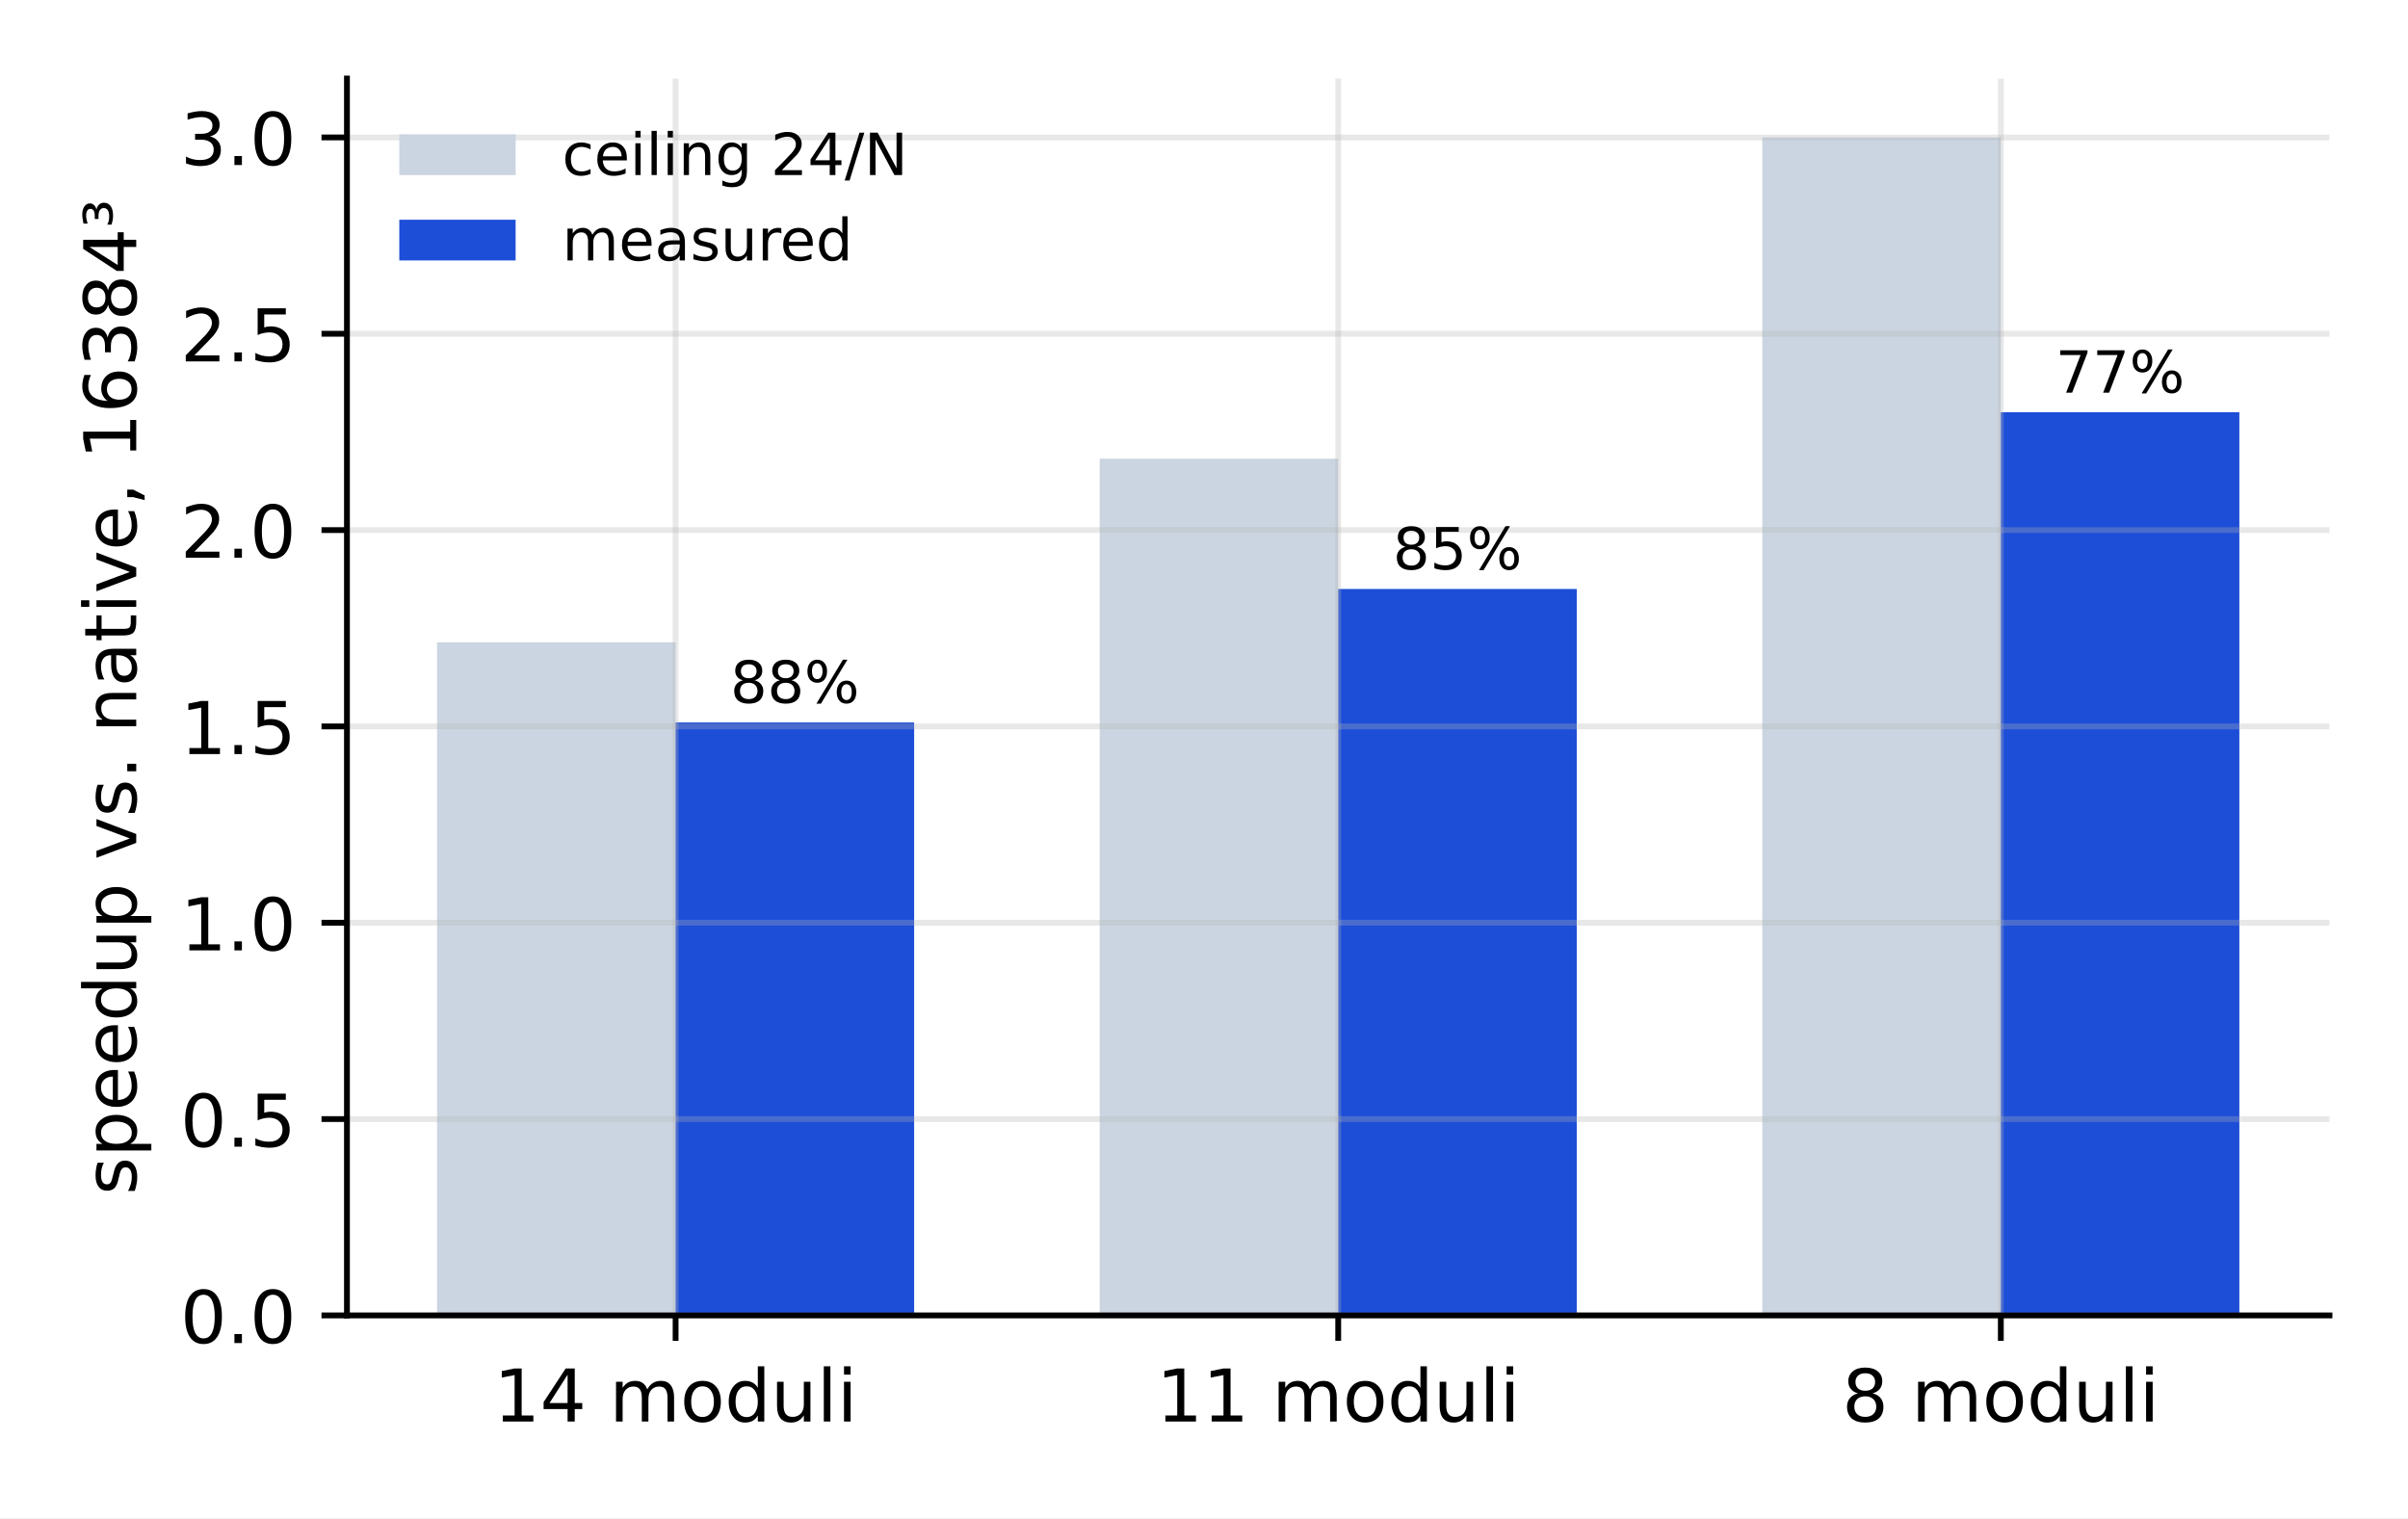
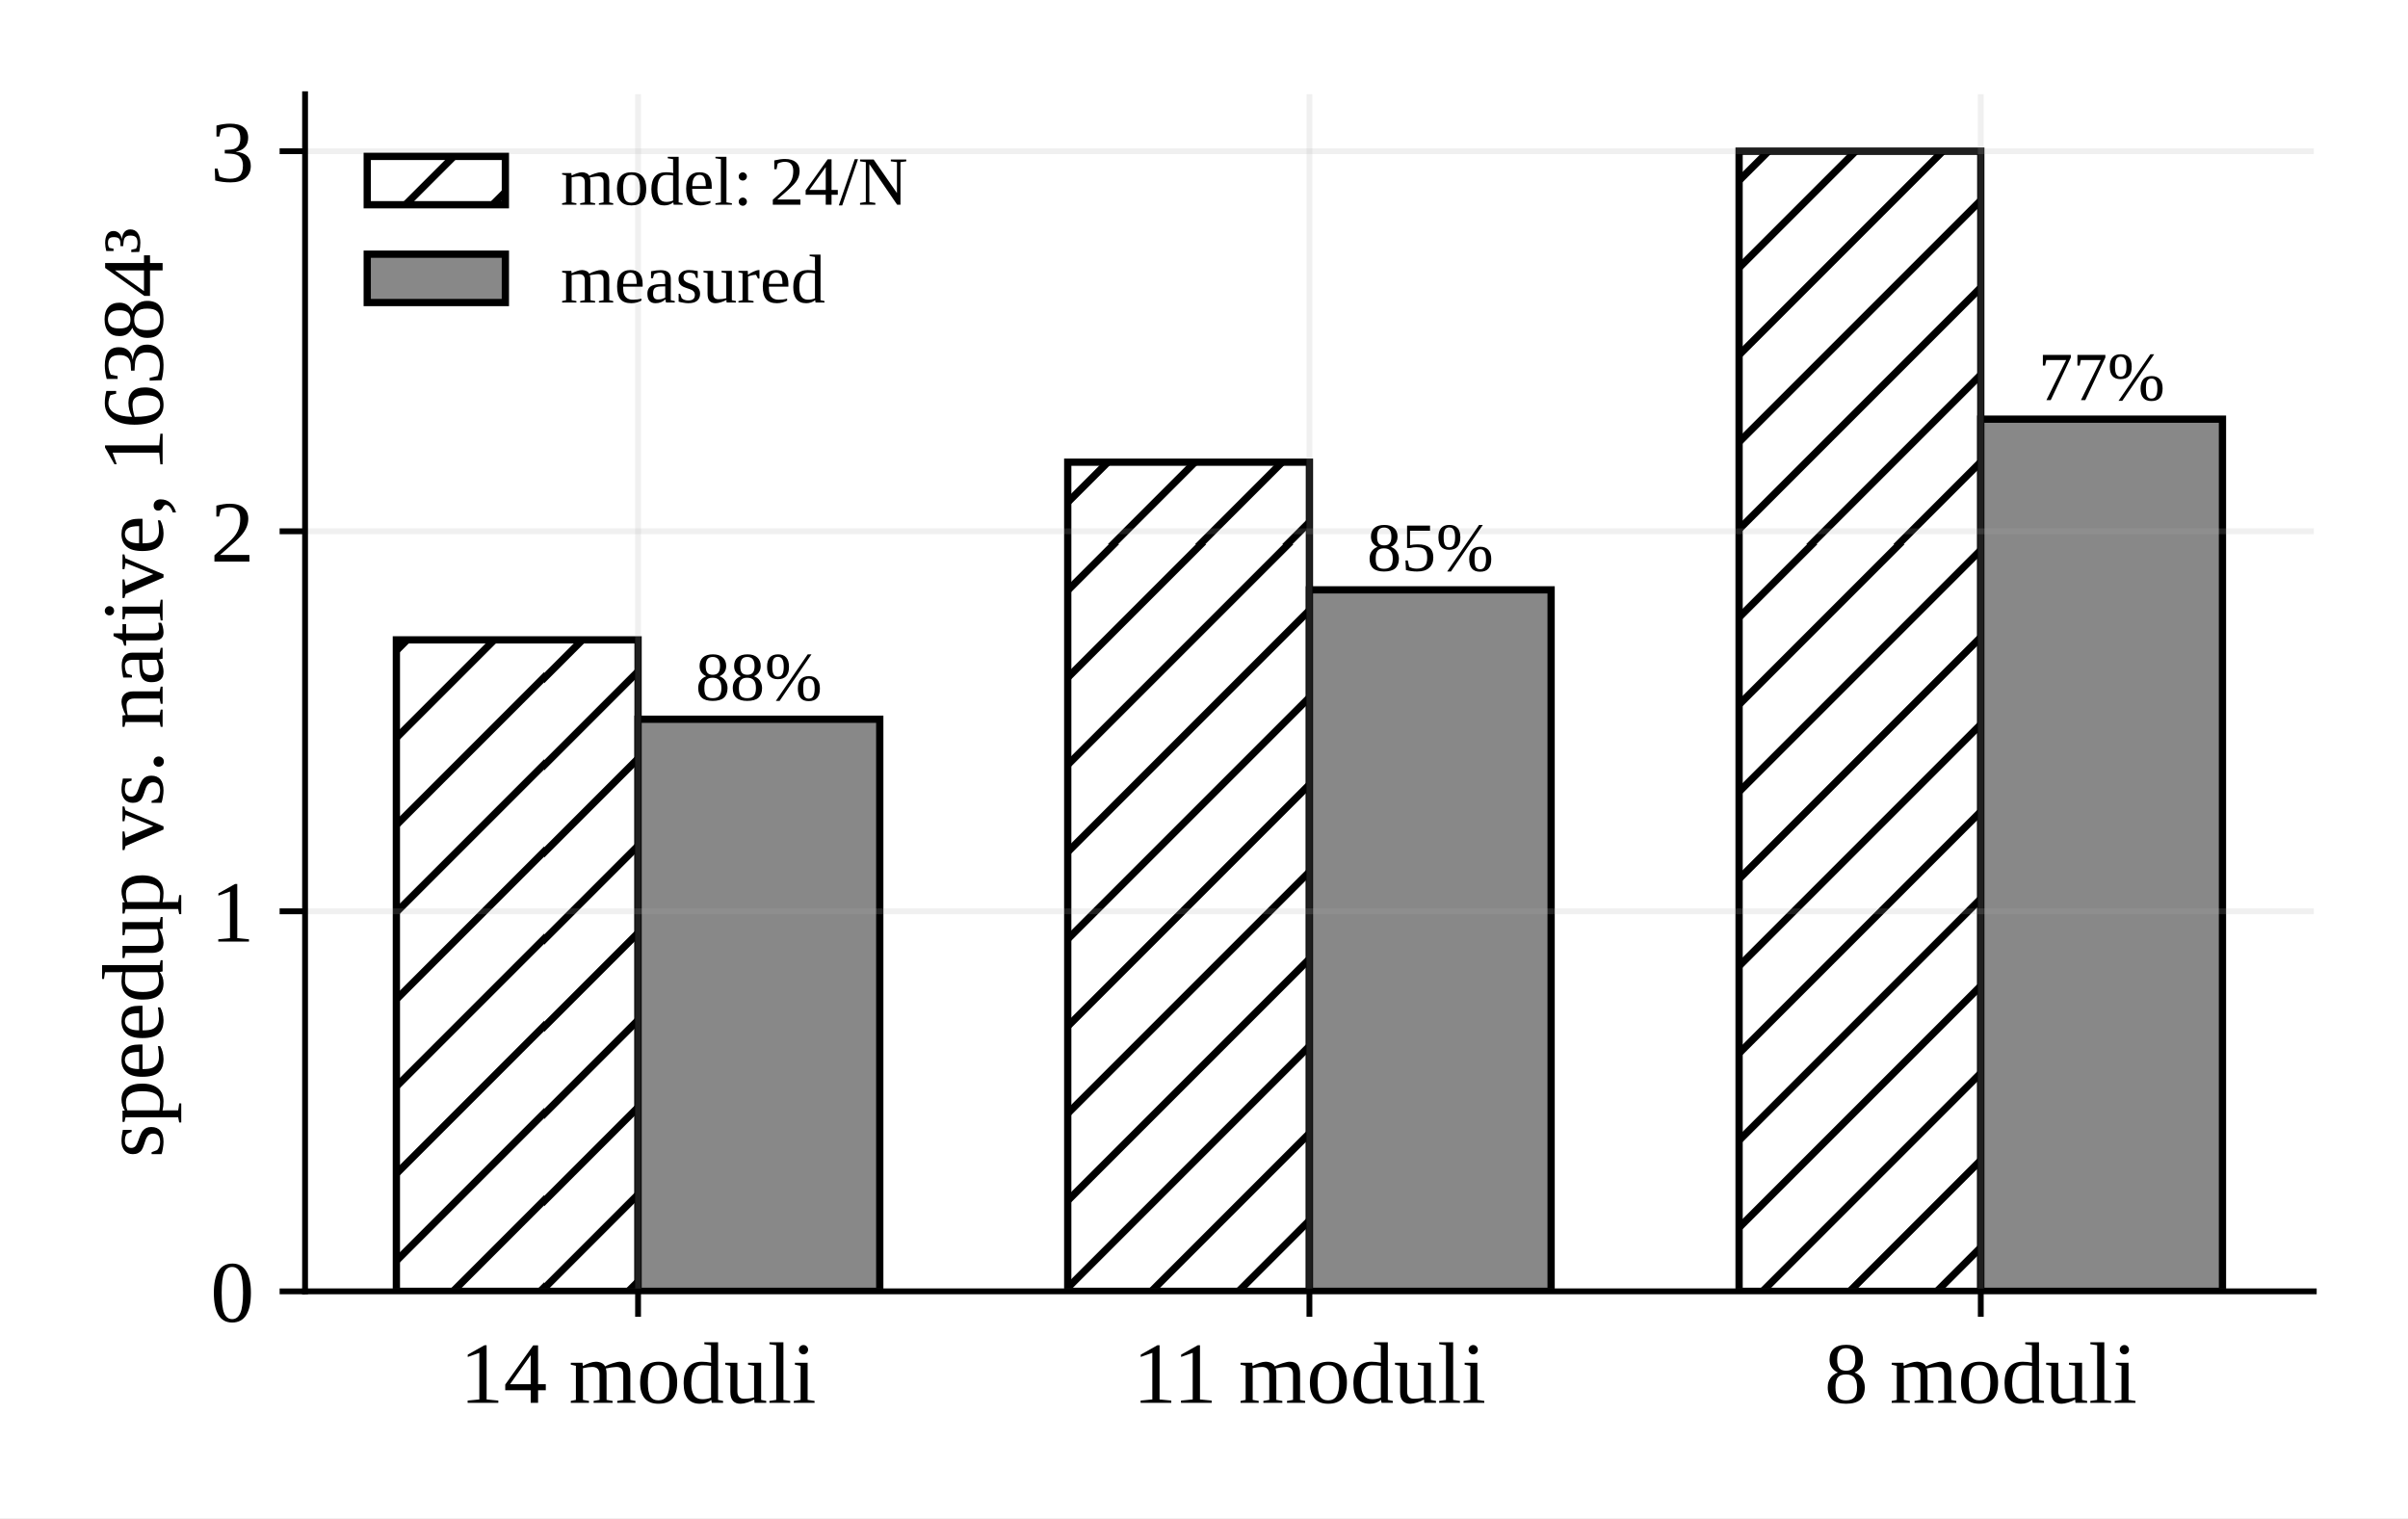
<svg xmlns="http://www.w3.org/2000/svg" xmlns:xlink="http://www.w3.org/1999/xlink" width="331.2pt" height="208.8pt" viewBox="0 0 331.2 208.8" version="1.1">
  <defs>
    <style type="text/css">*{stroke-linejoin: round; stroke-linecap: butt}</style>
  </defs>
  <g id="figure_1">
    <g id="patch_1">
      <path d="M 0 208.8  L 331.2 208.8  L 331.2 0  L 0 0  z " style="fill: #ffffff" />
    </g>
    <g id="axes_1">
      <g id="patch_2">
-         <path d="M 47.72 180.92  L 320.4 180.92  L 320.4 10.8  L 47.72 10.8  z " style="fill: #ffffff" />
+         <path d="M 41.96 177.61  L 318.24 177.61  L 318.24 12.96  L 41.96 12.96  z " style="fill: #ffffff" />
      </g>
      <g id="patch_3">
-         <path d="M 60.115 180.92  L 92.924 180.92  L 92.924 88.338  L 60.115 88.338  z " clip-path="url(#p16384df235)" style="fill: #cbd5e1" />
+         <path d="M 54.518 177.61  L 87.76 177.61  L 87.76 88.005  L 54.518 88.005  z " clip-path="url(#p7dc275635c)" style="fill: url(#h7ddb665460); stroke: #000000; stroke-linejoin: miter" />
      </g>
      <g id="patch_4">
-         <path d="M 151.251 180.92  L 184.06 180.92  L 184.06 63.088  L 151.251 63.088  z " clip-path="url(#p16384df235)" style="fill: #cbd5e1" />
+         <path d="M 146.858 177.61  L 180.1 177.61  L 180.1 63.567  L 146.858 63.567  z " clip-path="url(#p7dc275635c)" style="fill: url(#h7ddb665460); stroke: #000000; stroke-linejoin: miter" />
      </g>
      <g id="patch_5">
-         <path d="M 242.387 180.92  L 275.196 180.92  L 275.196 18.901  L 242.387 18.901  z " clip-path="url(#p16384df235)" style="fill: #cbd5e1" />
+         <path d="M 239.197 177.61  L 272.44 177.61  L 272.44 20.8  L 239.197 20.8  z " clip-path="url(#p7dc275635c)" style="fill: url(#h7ddb665460); stroke: #000000; stroke-linejoin: miter" />
      </g>
      <g id="patch_6">
-         <path d="M 92.924 180.92  L 125.733 180.92  L 125.733 99.37  L 92.924 99.37  z " clip-path="url(#p16384df235)" style="fill: #1d4ed8" />
+         <path d="M 87.76 177.61  L 121.003 177.61  L 121.003 98.922  L 87.76 98.922  z " clip-path="url(#p7dc275635c)" style="fill: #888888; stroke: #000000; stroke-linejoin: miter" />
      </g>
      <g id="patch_7">
-         <path d="M 184.06 180.92  L 216.869 180.92  L 216.869 81.008  L 184.06 81.008  z " clip-path="url(#p16384df235)" style="fill: #1d4ed8" />
+         <path d="M 180.1 177.61  L 213.342 177.61  L 213.342 81.127  L 180.1 81.127  z " clip-path="url(#p7dc275635c)" style="fill: #888888; stroke: #000000; stroke-linejoin: miter" />
      </g>
      <g id="patch_8">
-         <path d="M 275.196 180.92  L 308.005 180.92  L 308.005 56.705  L 275.196 56.705  z " clip-path="url(#p16384df235)" style="fill: #1d4ed8" />
+         <path d="M 272.44 177.61  L 305.682 177.61  L 305.682 57.648  L 272.44 57.648  z " clip-path="url(#p7dc275635c)" style="fill: #888888; stroke: #000000; stroke-linejoin: miter" />
      </g>
      <g id="matplotlib.axis_1">
        <g id="xtick_1">
          <g id="line2d_1">
-             <path d="M 92.924 180.92  L 92.924 10.8  " clip-path="url(#p16384df235)" style="fill: none; stroke: #b0b0b0; stroke-opacity: 0.3; stroke-width: 0.8; stroke-linecap: square" />
+             <path d="M 87.76 177.61  L 87.76 12.96  " clip-path="url(#p7dc275635c)" style="fill: none; stroke: #b0b0b0; stroke-opacity: 0.18; stroke-width: 0.8; stroke-linecap: square" />
          </g>
          <g id="line2d_2">
            <defs>
-               <path id="mc8768fd051" d="M 0 0  L 0 3.5  " style="stroke: #000000; stroke-width: 0.8" />
+               <path id="m41c4141b36" d="M 0 0  L 0 3.5  " style="stroke: #000000; stroke-width: 0.8" />
            </defs>
            <g>
-               <use xlink:href="#mc8768fd051" x="92.924" y="180.92" style="stroke: #000000; stroke-width: 0.8" />
+               <use xlink:href="#m41c4141b36" x="87.76" y="177.61" style="stroke: #000000; stroke-width: 0.8" />
            </g>
          </g>
          <g id="text_1">
-             <text style="font-size: 10px; font-family: 'DejaVu Sans'; text-anchor: middle" x="92.924" y="195.518" transform="rotate(-0 92.92364 195.5184)">14 moduli</text>
+             <text style="font-size: 12px; font-family: 'Times New Roman'; text-anchor: middle" x="87.76" y="192.943" transform="rotate(-0 87.76043 192.9427)">14 moduli</text>
          </g>
        </g>
        <g id="xtick_2">
          <g id="line2d_3">
-             <path d="M 184.06 180.92  L 184.06 10.8  " clip-path="url(#p16384df235)" style="fill: none; stroke: #b0b0b0; stroke-opacity: 0.3; stroke-width: 0.8; stroke-linecap: square" />
+             <path d="M 180.1 177.61  L 180.1 12.96  " clip-path="url(#p7dc275635c)" style="fill: none; stroke: #b0b0b0; stroke-opacity: 0.18; stroke-width: 0.8; stroke-linecap: square" />
          </g>
          <g id="line2d_4">
            <g>
-               <use xlink:href="#mc8768fd051" x="184.06" y="180.92" style="stroke: #000000; stroke-width: 0.8" />
+               <use xlink:href="#m41c4141b36" x="180.1" y="177.61" style="stroke: #000000; stroke-width: 0.8" />
            </g>
          </g>
          <g id="text_2">
-             <text style="font-size: 10px; font-family: 'DejaVu Sans'; text-anchor: middle" x="184.06" y="195.518" transform="rotate(-0 184.06 195.5184)">11 moduli</text>
+             <text style="font-size: 12px; font-family: 'Times New Roman'; text-anchor: middle" x="180.1" y="192.943" transform="rotate(-0 180.1 192.9427)">11 moduli</text>
          </g>
        </g>
        <g id="xtick_3">
          <g id="line2d_5">
-             <path d="M 275.196 180.92  L 275.196 10.8  " clip-path="url(#p16384df235)" style="fill: none; stroke: #b0b0b0; stroke-opacity: 0.3; stroke-width: 0.8; stroke-linecap: square" />
+             <path d="M 272.44 177.61  L 272.44 12.96  " clip-path="url(#p7dc275635c)" style="fill: none; stroke: #b0b0b0; stroke-opacity: 0.18; stroke-width: 0.8; stroke-linecap: square" />
          </g>
          <g id="line2d_6">
            <g>
-               <use xlink:href="#mc8768fd051" x="275.196" y="180.92" style="stroke: #000000; stroke-width: 0.8" />
+               <use xlink:href="#m41c4141b36" x="272.44" y="177.61" style="stroke: #000000; stroke-width: 0.8" />
            </g>
          </g>
          <g id="text_3">
-             <text style="font-size: 10px; font-family: 'DejaVu Sans'; text-anchor: middle" x="275.196" y="195.518" transform="rotate(-0 275.1964 195.5184)">8 moduli</text>
+             <text style="font-size: 12px; font-family: 'Times New Roman'; text-anchor: middle" x="272.44" y="192.943" transform="rotate(-0 272.4396 192.9427)">8 moduli</text>
          </g>
        </g>
      </g>
      <g id="matplotlib.axis_2">
        <g id="ytick_1">
          <g id="line2d_7">
-             <path d="M 47.72 180.92  L 320.4 180.92  " clip-path="url(#p16384df235)" style="fill: none; stroke: #b0b0b0; stroke-opacity: 0.3; stroke-width: 0.8; stroke-linecap: square" />
+             <path d="M 41.96 177.61  L 318.24 177.61  " clip-path="url(#p7dc275635c)" style="fill: none; stroke: #b0b0b0; stroke-opacity: 0.18; stroke-width: 0.8; stroke-linecap: square" />
          </g>
          <g id="line2d_8">
            <defs>
-               <path id="m83d08b1819" d="M 0 0  L -3.5 0  " style="stroke: #000000; stroke-width: 0.8" />
+               <path id="m9030b9addc" d="M 0 0  L -3.5 0  " style="stroke: #000000; stroke-width: 0.8" />
            </defs>
            <g>
-               <use xlink:href="#m83d08b1819" x="47.72" y="180.92" style="stroke: #000000; stroke-width: 0.8" />
+               <use xlink:href="#m9030b9addc" x="41.96" y="177.61" style="stroke: #000000; stroke-width: 0.8" />
            </g>
          </g>
          <g id="text_4">
-             <text style="font-size: 10px; font-family: 'DejaVu Sans'; text-anchor: end" x="40.72" y="184.719" transform="rotate(-0 40.72 184.7192)">0.0</text>
+             <text style="font-size: 12px; font-family: 'Times New Roman'; text-anchor: end" x="34.96" y="181.77" transform="rotate(-0 34.96 181.7703)">0</text>
          </g>
        </g>
        <g id="ytick_2">
          <g id="line2d_9">
-             <path d="M 47.72 153.917  L 320.4 153.917  " clip-path="url(#p16384df235)" style="fill: none; stroke: #b0b0b0; stroke-opacity: 0.3; stroke-width: 0.8; stroke-linecap: square" />
+             <path d="M 41.96 125.34  L 318.24 125.34  " clip-path="url(#p7dc275635c)" style="fill: none; stroke: #b0b0b0; stroke-opacity: 0.18; stroke-width: 0.8; stroke-linecap: square" />
          </g>
          <g id="line2d_10">
            <g>
-               <use xlink:href="#m83d08b1819" x="47.72" y="153.917" style="stroke: #000000; stroke-width: 0.8" />
+               <use xlink:href="#m9030b9addc" x="41.96" y="125.34" style="stroke: #000000; stroke-width: 0.8" />
            </g>
          </g>
          <g id="text_5">
-             <text style="font-size: 10px; font-family: 'DejaVu Sans'; text-anchor: end" x="40.72" y="157.716" transform="rotate(-0 40.72 157.716)">0.5</text>
+             <text style="font-size: 12px; font-family: 'Times New Roman'; text-anchor: end" x="34.96" y="129.5" transform="rotate(-0 34.96 129.5004)">1</text>
          </g>
        </g>
        <g id="ytick_3">
          <g id="line2d_11">
-             <path d="M 47.72 126.914  L 320.4 126.914  " clip-path="url(#p16384df235)" style="fill: none; stroke: #b0b0b0; stroke-opacity: 0.3; stroke-width: 0.8; stroke-linecap: square" />
+             <path d="M 41.96 73.07  L 318.24 73.07  " clip-path="url(#p7dc275635c)" style="fill: none; stroke: #b0b0b0; stroke-opacity: 0.18; stroke-width: 0.8; stroke-linecap: square" />
          </g>
          <g id="line2d_12">
            <g>
-               <use xlink:href="#m83d08b1819" x="47.72" y="126.914" style="stroke: #000000; stroke-width: 0.8" />
+               <use xlink:href="#m9030b9addc" x="41.96" y="73.07" style="stroke: #000000; stroke-width: 0.8" />
            </g>
          </g>
          <g id="text_6">
-             <text style="font-size: 10px; font-family: 'DejaVu Sans'; text-anchor: end" x="40.72" y="130.713" transform="rotate(-0 40.72 130.7129)">1.0</text>
+             <text style="font-size: 12px; font-family: 'Times New Roman'; text-anchor: end" x="34.96" y="77.231" transform="rotate(-0 34.96 77.23053)">2</text>
          </g>
        </g>
        <g id="ytick_4">
          <g id="line2d_13">
-             <path d="M 47.72 99.91  L 320.4 99.91  " clip-path="url(#p16384df235)" style="fill: none; stroke: #b0b0b0; stroke-opacity: 0.3; stroke-width: 0.8; stroke-linecap: square" />
+             <path d="M 41.96 20.8  L 318.24 20.8  " clip-path="url(#p7dc275635c)" style="fill: none; stroke: #b0b0b0; stroke-opacity: 0.18; stroke-width: 0.8; stroke-linecap: square" />
          </g>
          <g id="line2d_14">
            <g>
-               <use xlink:href="#m83d08b1819" x="47.72" y="99.91" style="stroke: #000000; stroke-width: 0.8" />
+               <use xlink:href="#m9030b9addc" x="41.96" y="20.8" style="stroke: #000000; stroke-width: 0.8" />
            </g>
          </g>
          <g id="text_7">
-             <text style="font-size: 10px; font-family: 'DejaVu Sans'; text-anchor: end" x="40.72" y="103.71" transform="rotate(-0 40.72 103.7097)">1.5</text>
+             <text style="font-size: 12px; font-family: 'Times New Roman'; text-anchor: end" x="34.96" y="24.961" transform="rotate(-0 34.96 24.96064)">3</text>
          </g>
        </g>
-         <g id="ytick_5">
-           <g id="line2d_15">
-             <path d="M 47.72 72.907  L 320.4 72.907  " clip-path="url(#p16384df235)" style="fill: none; stroke: #b0b0b0; stroke-opacity: 0.3; stroke-width: 0.8; stroke-linecap: square" />
-           </g>
-           <g id="line2d_16">
-             <g>
-               <use xlink:href="#m83d08b1819" x="47.72" y="72.907" style="stroke: #000000; stroke-width: 0.8" />
-             </g>
-           </g>
-           <g id="text_8">
-             <text style="font-size: 10px; font-family: 'DejaVu Sans'; text-anchor: end" x="40.72" y="76.707" transform="rotate(-0 40.72 76.70652)">2.0</text>
-           </g>
-         </g>
-         <g id="ytick_6">
-           <g id="line2d_17">
-             <path d="M 47.72 45.904  L 320.4 45.904  " clip-path="url(#p16384df235)" style="fill: none; stroke: #b0b0b0; stroke-opacity: 0.3; stroke-width: 0.8; stroke-linecap: square" />
-           </g>
-           <g id="line2d_18">
-             <g>
-               <use xlink:href="#m83d08b1819" x="47.72" y="45.904" style="stroke: #000000; stroke-width: 0.8" />
-             </g>
-           </g>
-           <g id="text_9">
-             <text style="font-size: 10px; font-family: 'DejaVu Sans'; text-anchor: end" x="40.72" y="49.703" transform="rotate(-0 40.72 49.70335)">2.5</text>
-           </g>
-         </g>
-         <g id="ytick_7">
-           <g id="line2d_19">
-             <path d="M 47.72 18.901  L 320.4 18.901  " clip-path="url(#p16384df235)" style="fill: none; stroke: #b0b0b0; stroke-opacity: 0.3; stroke-width: 0.8; stroke-linecap: square" />
-           </g>
-           <g id="line2d_20">
-             <g>
-               <use xlink:href="#m83d08b1819" x="47.72" y="18.901" style="stroke: #000000; stroke-width: 0.8" />
-             </g>
-           </g>
-           <g id="text_10">
-             <text style="font-size: 10px; font-family: 'DejaVu Sans'; text-anchor: end" x="40.72" y="22.7" transform="rotate(-0 40.72 22.70017)">3.0</text>
-           </g>
-         </g>
-         <g id="text_11">
-           <text style="font-size: 10px; font-family: 'DejaVu Sans'; text-anchor: middle" x="18.737" y="95.86" transform="rotate(-90 18.73719 95.86)">speedup vs. native, 16384³</text>
+         <g id="text_8">
+           <text style="font-size: 12px; font-family: 'Times New Roman'; text-anchor: middle" x="22.37" y="95.285" transform="rotate(-90 22.37016 95.28508)">speedup vs. native, 16384³</text>
        </g>
      </g>
      <g id="patch_9">
-         <path d="M 47.72 180.92  L 47.72 10.8  " style="fill: none; stroke: #000000; stroke-width: 0.8; stroke-linejoin: miter; stroke-linecap: square" />
+         <path d="M 41.96 177.61  L 41.96 12.96  " style="fill: none; stroke: #000000; stroke-width: 0.8; stroke-linejoin: miter; stroke-linecap: square" />
      </g>
      <g id="patch_10">
-         <path d="M 47.72 180.92  L 320.4 180.92  " style="fill: none; stroke: #000000; stroke-width: 0.8; stroke-linejoin: miter; stroke-linecap: square" />
+         <path d="M 41.96 177.61  L 318.24 177.61  " style="fill: none; stroke: #000000; stroke-width: 0.8; stroke-linejoin: miter; stroke-linecap: square" />
      </g>
-       <g id="text_12">
-         <text style="font-size: 8px; font-family: 'DejaVu Sans'; text-anchor: middle" x="109.328" y="96.67" transform="rotate(-0 109.3282 96.6701)">88%</text>
+       <g id="text_9">
+         <text style="font-size: 9.5px; font-family: 'Times New Roman'; text-anchor: middle" x="104.382" y="96.309" transform="rotate(-0 104.3816 96.30869)">88%</text>
      </g>
-       <g id="text_13">
-         <text style="font-size: 8px; font-family: 'DejaVu Sans'; text-anchor: middle" x="200.465" y="78.308" transform="rotate(-0 200.4645 78.30794)">85%</text>
+       <g id="text_10">
+         <text style="font-size: 9.5px; font-family: 'Times New Roman'; text-anchor: middle" x="196.721" y="78.514" transform="rotate(-0 196.7211 78.51357)">85%</text>
      </g>
-       <g id="text_14">
-         <text style="font-size: 8px; font-family: 'DejaVu Sans'; text-anchor: middle" x="291.601" y="54.005" transform="rotate(-0 291.6009 54.00508)">77%</text>
+       <g id="text_11">
+         <text style="font-size: 9.5px; font-family: 'Times New Roman'; text-anchor: middle" x="289.061" y="55.035" transform="rotate(-0 289.0607 55.03451)">77%</text>
      </g>
      <g id="legend_1">
        <g id="patch_11">
-           <path d="M 54.92 24.079  L 70.92 24.079  L 70.92 18.479  L 54.92 18.479  z " style="fill: #cbd5e1" />
+           <path d="M 50.51 28.16  L 69.51 28.16  L 69.51 21.51  L 50.51 21.51  z " style="fill: url(#h7ddb665460); stroke: #000000; stroke-linejoin: miter" />
        </g>
-         <g id="text_15">
-           <text style="font-size: 8px; font-family: 'DejaVu Sans'; text-anchor: start" x="77.32" y="24.079" transform="rotate(-0 77.32 24.07875)">ceiling 24/N</text>
+         <g id="text_12">
+           <text style="font-size: 9.5px; font-family: 'Times New Roman'; text-anchor: start" x="77.11" y="28.16" transform="rotate(-0 77.11 28.16)">model: 24/N</text>
        </g>
        <g id="patch_12">
-           <path d="M 54.92 35.821  L 70.92 35.821  L 70.92 30.221  L 54.92 30.221  z " style="fill: #1d4ed8" />
+           <path d="M 50.51 41.61  L 69.51 41.61  L 69.51 34.96  L 50.51 34.96  z " style="fill: #888888; stroke: #000000; stroke-linejoin: miter" />
        </g>
-         <g id="text_16">
-           <text style="font-size: 8px; font-family: 'DejaVu Sans'; text-anchor: start" x="77.32" y="35.821" transform="rotate(-0 77.32 35.82125)">measured</text>
+         <g id="text_13">
+           <text style="font-size: 9.5px; font-family: 'Times New Roman'; text-anchor: start" x="77.11" y="41.61" transform="rotate(-0 77.11 41.61029)">measured</text>
        </g>
      </g>
    </g>
  </g>
  <defs>
-     <clipPath id="p16384df235">
-       <rect x="47.72" y="10.8" width="272.68" height="170.12" />
+     <clipPath id="p7dc275635c">
+       <rect x="41.96" y="12.96" width="276.28" height="164.65" />
    </clipPath>
  </defs>
+   <defs>
+     <pattern id="h7ddb665460" patternUnits="userSpaceOnUse" x="0" y="0" width="72" height="72">
+       <rect x="0" y="0" width="73" height="73" fill="#ffffff" />
+       <path d="M -36 36  L 36 -36  M -30 42  L 42 -30  M -24 48  L 48 -24  M -18 54  L 54 -18  M -12 60  L 60 -12  M -6 66  L 66 -6  M 0 72  L 72 0  M 6 78  L 78 6  M 12 84  L 84 12  M 18 90  L 90 18  M 24 96  L 96 24  M 30 102  L 102 30  M 36 108  L 108 36  " style="fill: #000000; stroke: #000000; stroke-width: 1.0; stroke-linecap: butt; stroke-linejoin: miter" />
+     </pattern>
+   </defs>
</svg>
